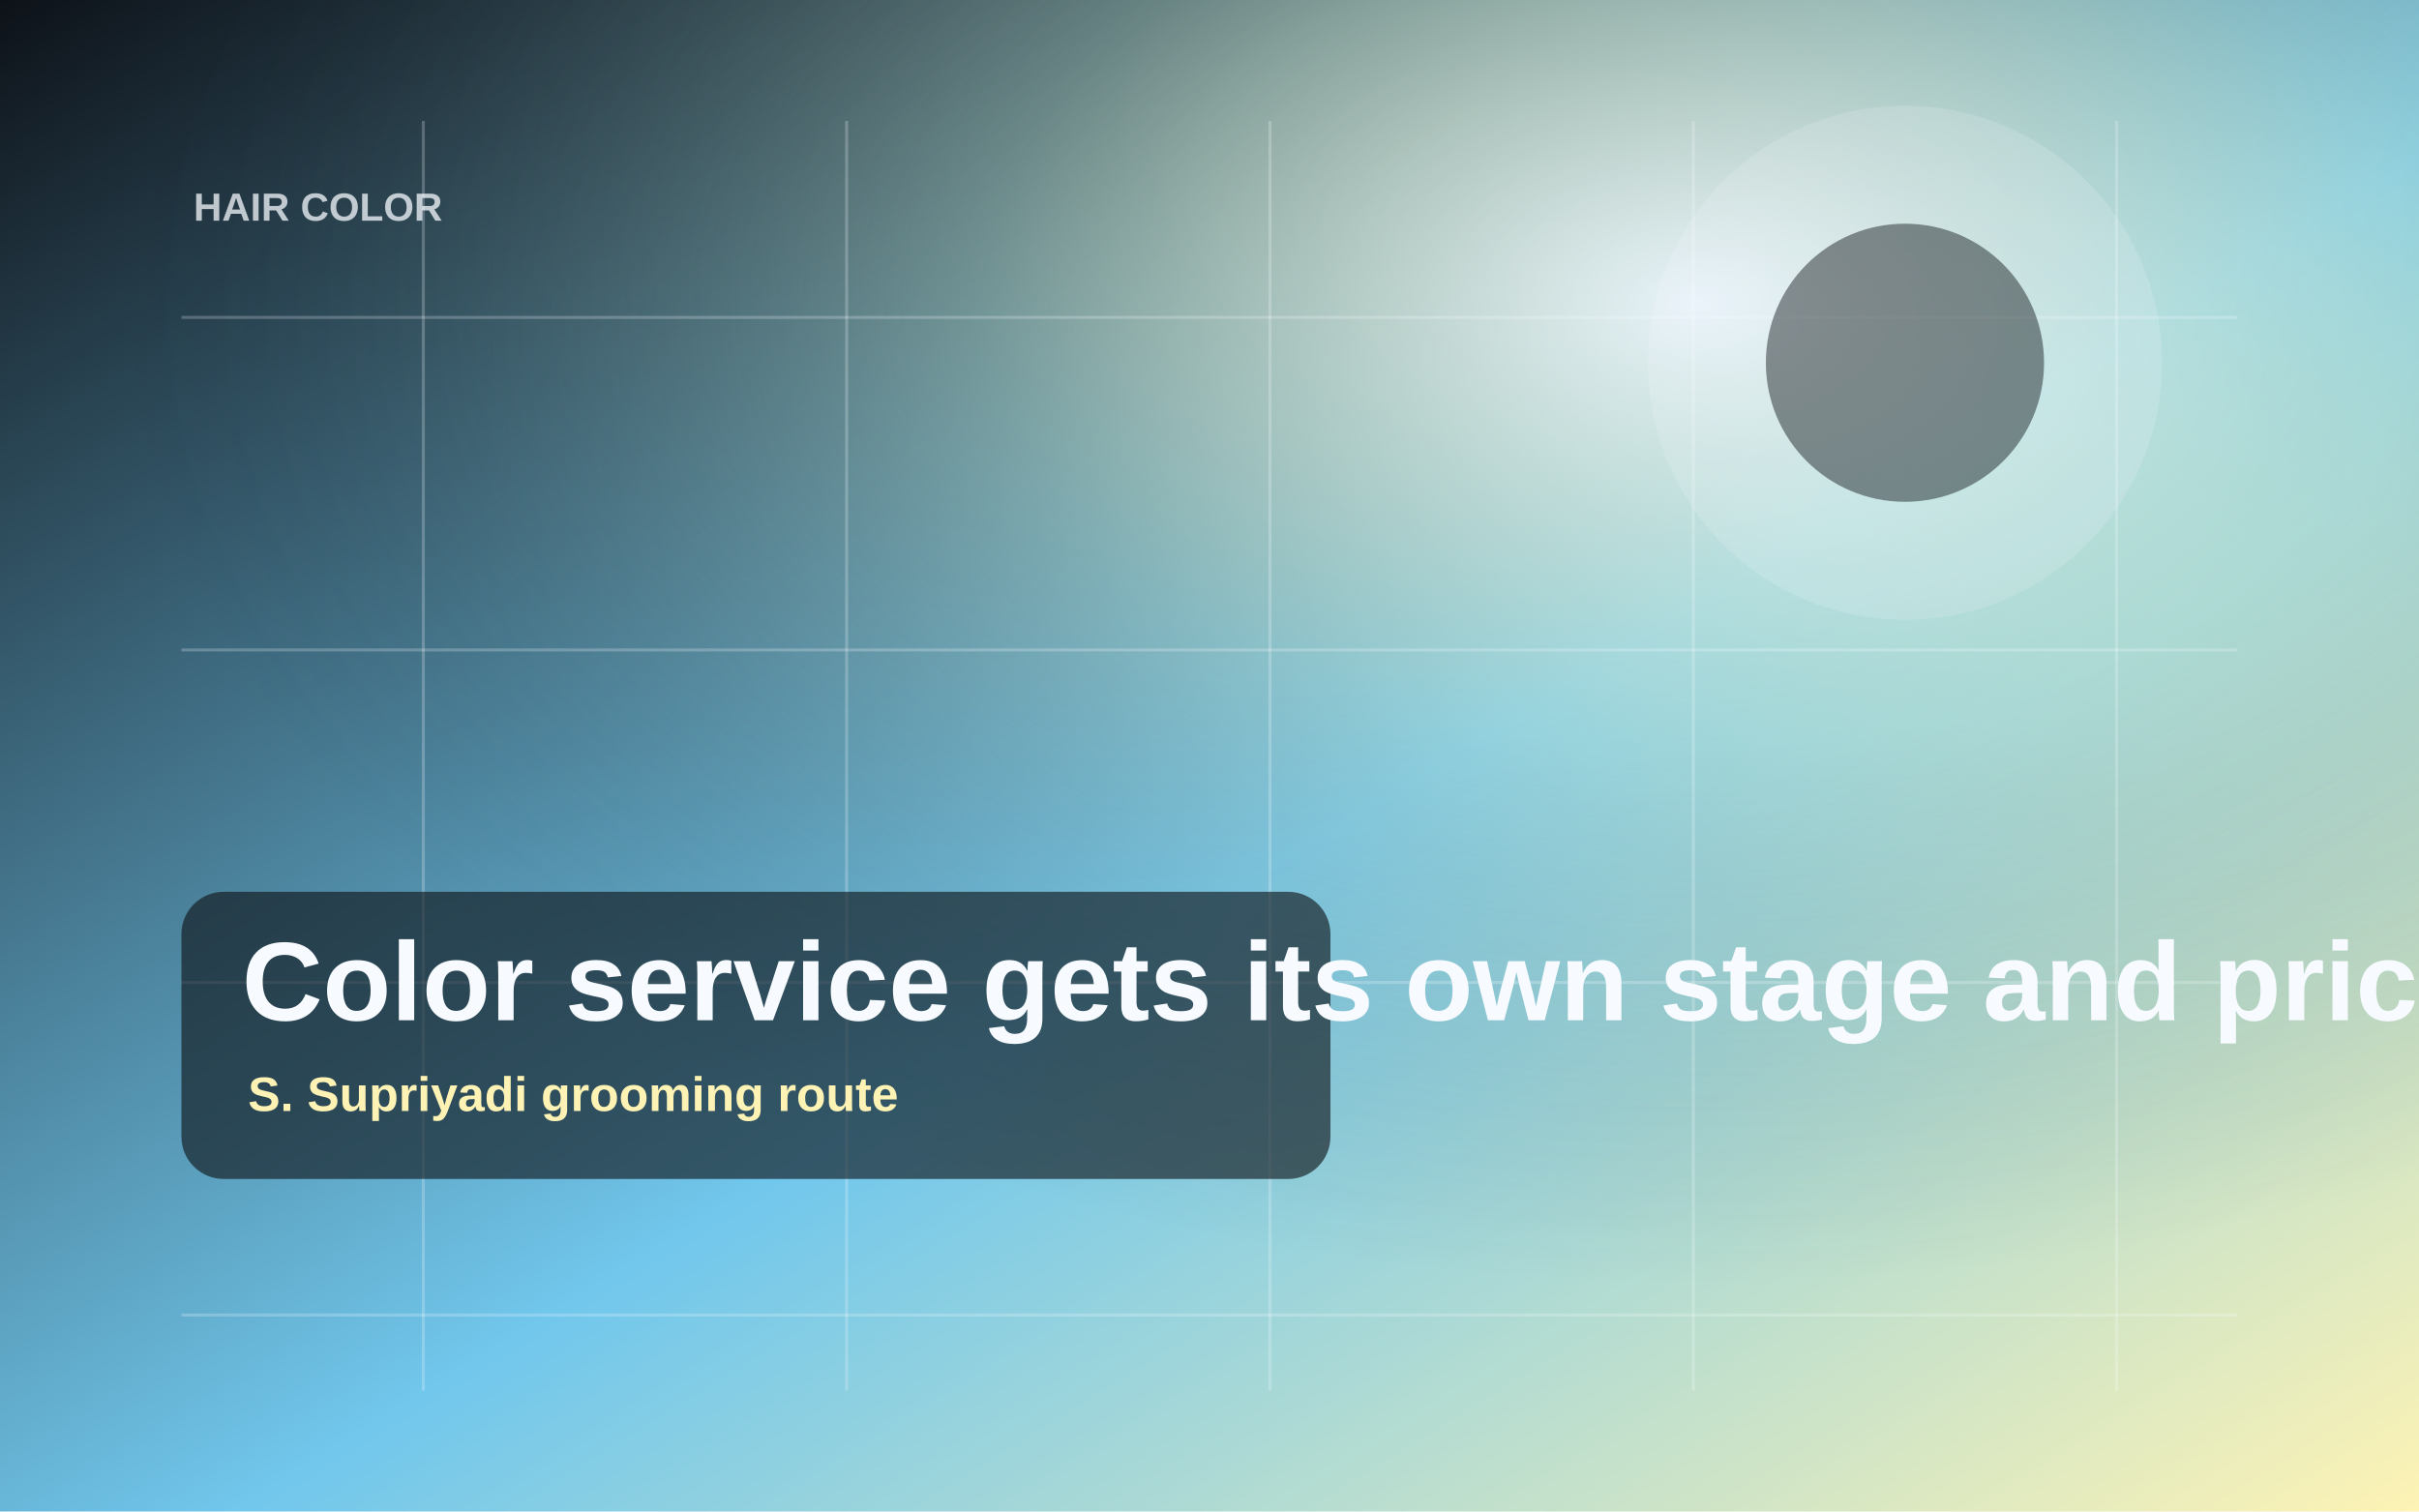
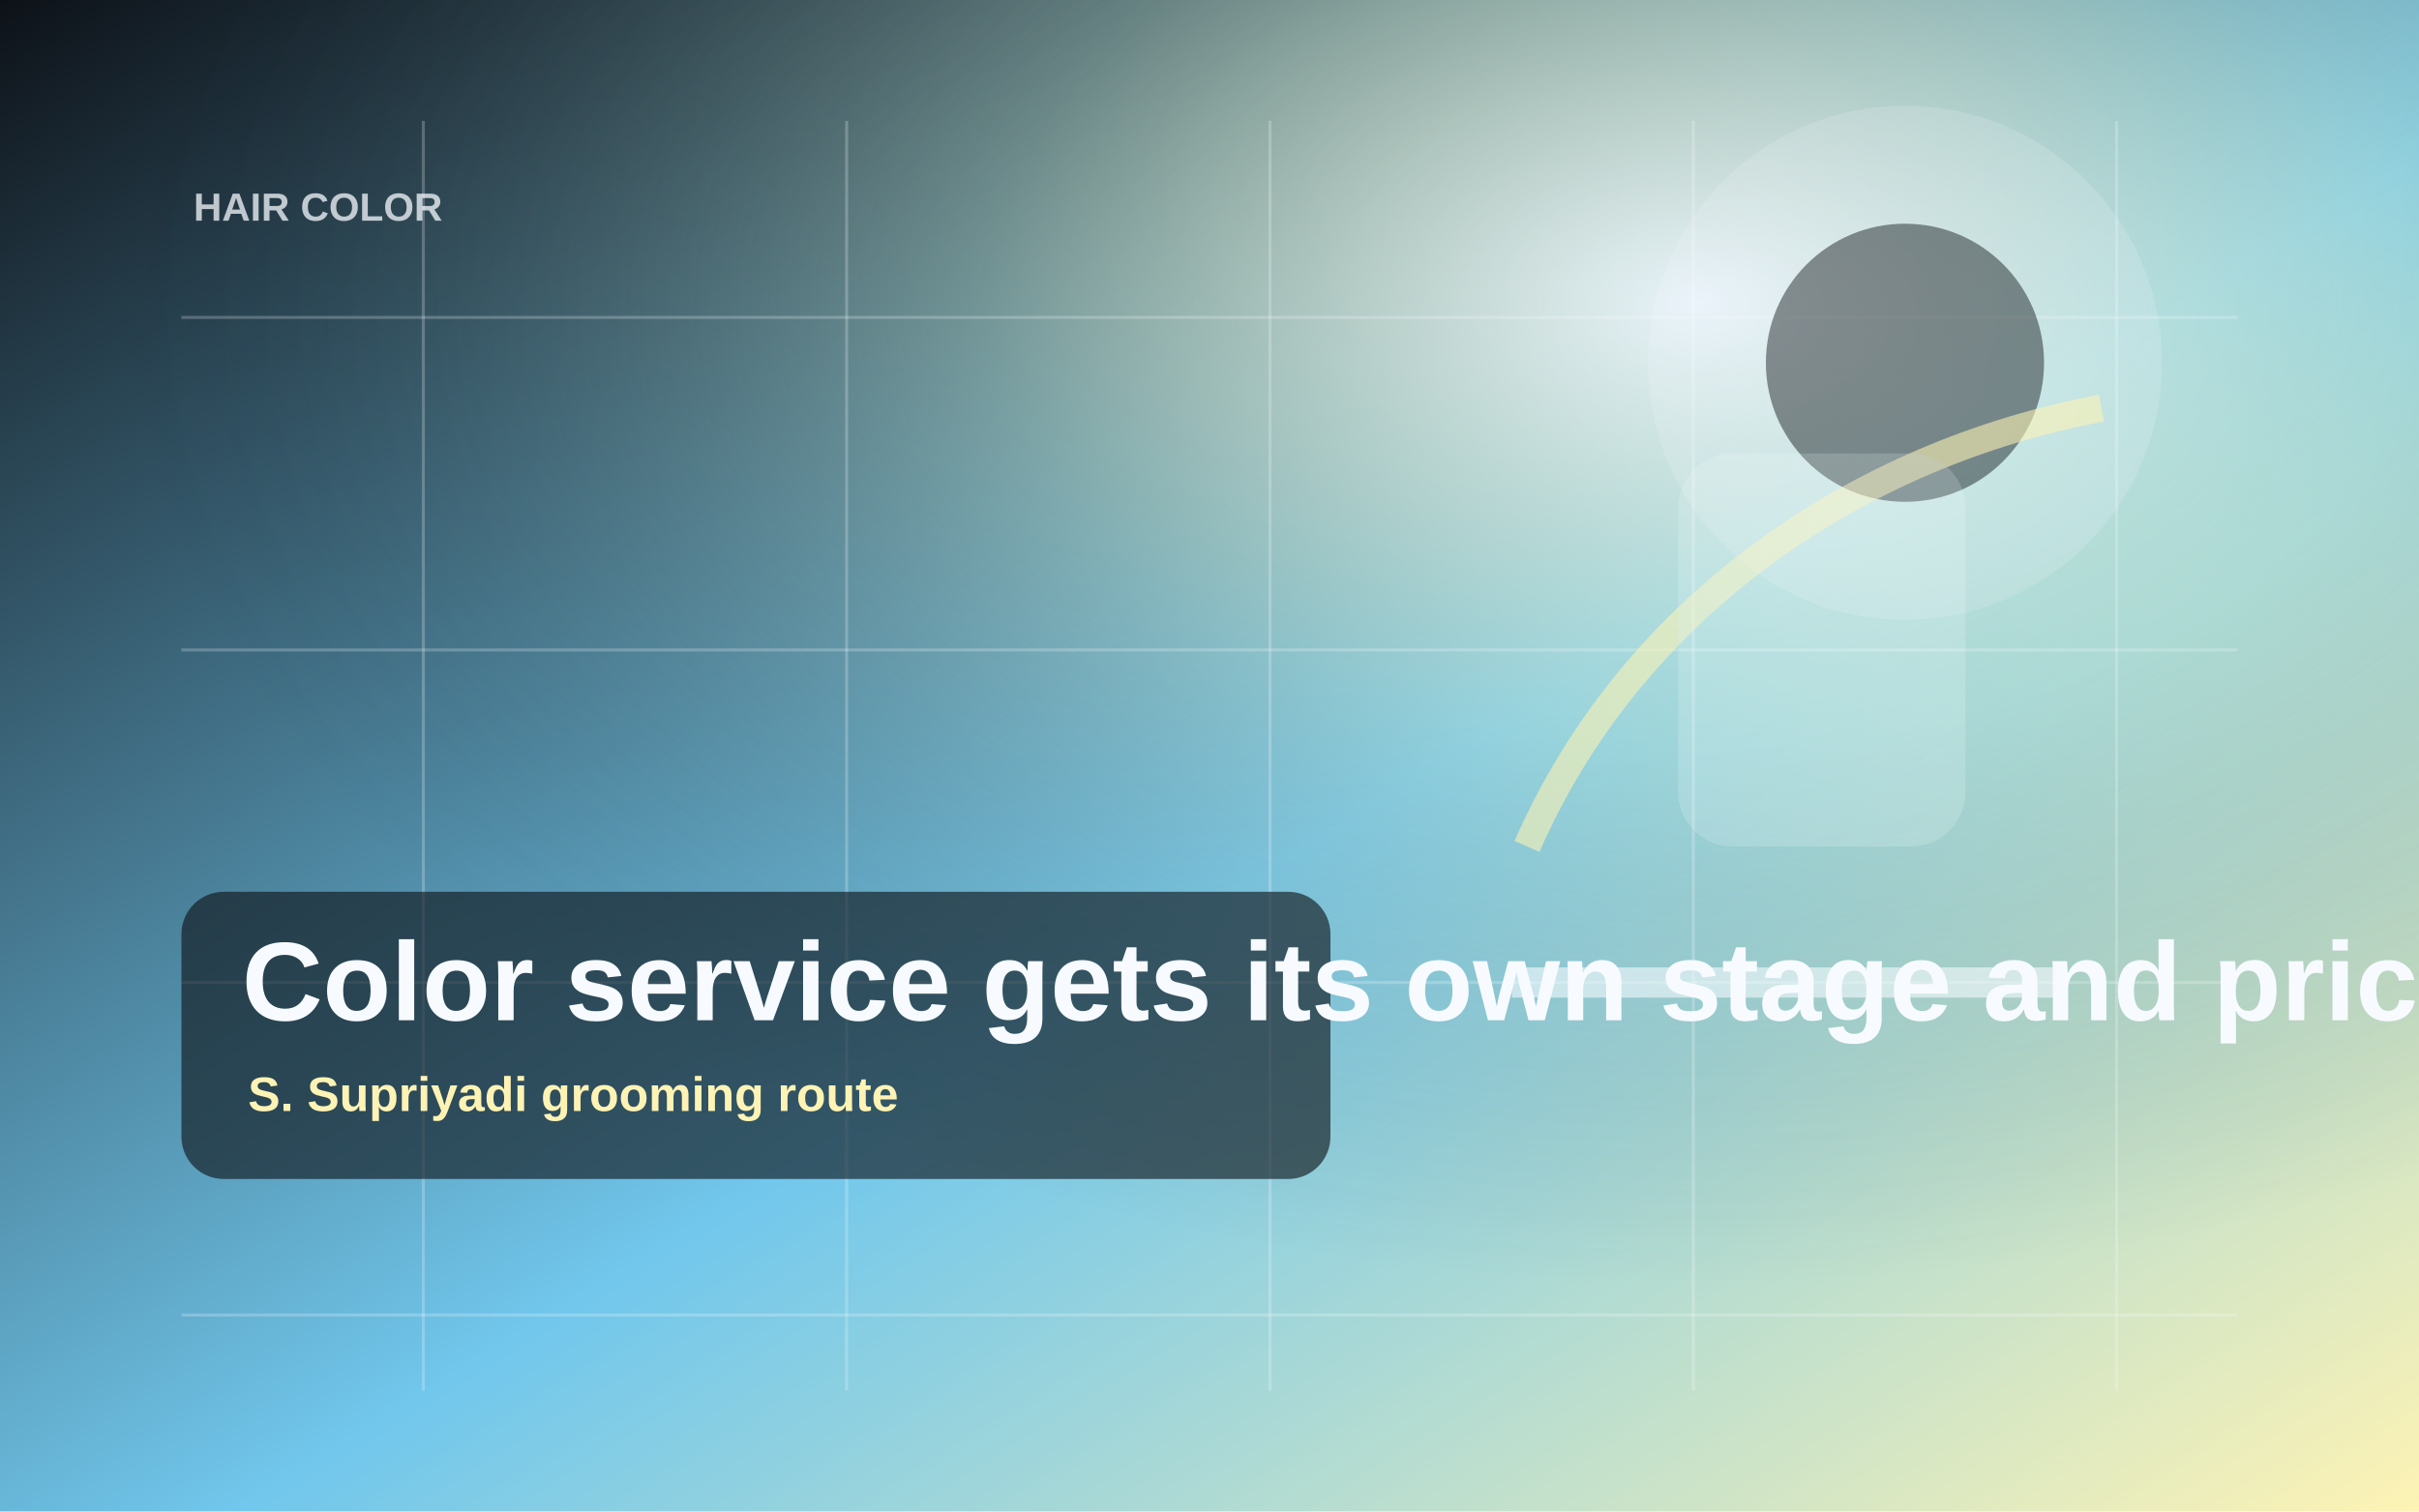
<svg xmlns="http://www.w3.org/2000/svg" width="1600" height="1000" viewBox="0 0 1600 1000" role="img" aria-label="Color service gets its own stage and pricing logic.">
  <defs>
    <linearGradient id="bg" x1="0" x2="1" y1="0" y2="1">
      <stop offset="0" stop-color="#0d1117" />
      <stop offset="0.55" stop-color="#71c7ec" />
      <stop offset="1" stop-color="#fef3b4" />
    </linearGradient>
    <radialGradient id="glow" cx="70%" cy="20%" r="65%">
      <stop offset="0" stop-color="#f7fbff" stop-opacity=".9" />
      <stop offset=".45" stop-color="#fef3b4" stop-opacity=".25" />
      <stop offset="1" stop-color="#0d1117" stop-opacity="0" />
    </radialGradient>
  </defs>
  <rect width="1600" height="1000" fill="url(#bg)" />
  <rect width="1600" height="1000" fill="url(#glow)" />
  <g fill="none" stroke="#f7fbff" stroke-opacity=".24" stroke-width="2">
    <path d="M120 210 H1480 M120 430 H1480 M120 650 H1480 M120 870 H1480" />
    <path d="M280 80 V920 M560 80 V920 M840 80 V920 M1120 80 V920 M1400 80 V920" />
  </g>
  <circle cx="1260" cy="240" r="170" fill="#f7fbff" opacity=".16" />
  <circle cx="1260" cy="240" r="92" fill="#0d1117" opacity=".45" />
+   <g opacity=".58">
+     <path d="M1010 560c70-160 220-260 380-290" fill="none" stroke="#fef3b4" stroke-width="18" />
+     <path d="M1000 650h360" stroke="#f7fbff" stroke-width="20" />
+     <rect x="1110" y="300" width="190" height="260" rx="36" fill="#f7fbff" opacity=".3" />
+   </g>
  <rect x="120" y="590" width="760" height="190" rx="28" fill="#0d1117" opacity=".62" />
  <text x="160" y="675" font-family="Arial, Helvetica, sans-serif" font-size="74" font-weight="900" fill="#f7fbff">Color service gets its own stage and pricing logic.</text>
  <text x="164" y="735" font-family="Arial, Helvetica, sans-serif" font-size="32" font-weight="700" fill="#fef3b4">S. Supriyadi grooming route</text>
  <text x="128" y="146" font-family="Arial, Helvetica, sans-serif" font-size="26" font-weight="800" fill="#f7fbff" opacity=".74">HAIR COLOR</text>
</svg>
